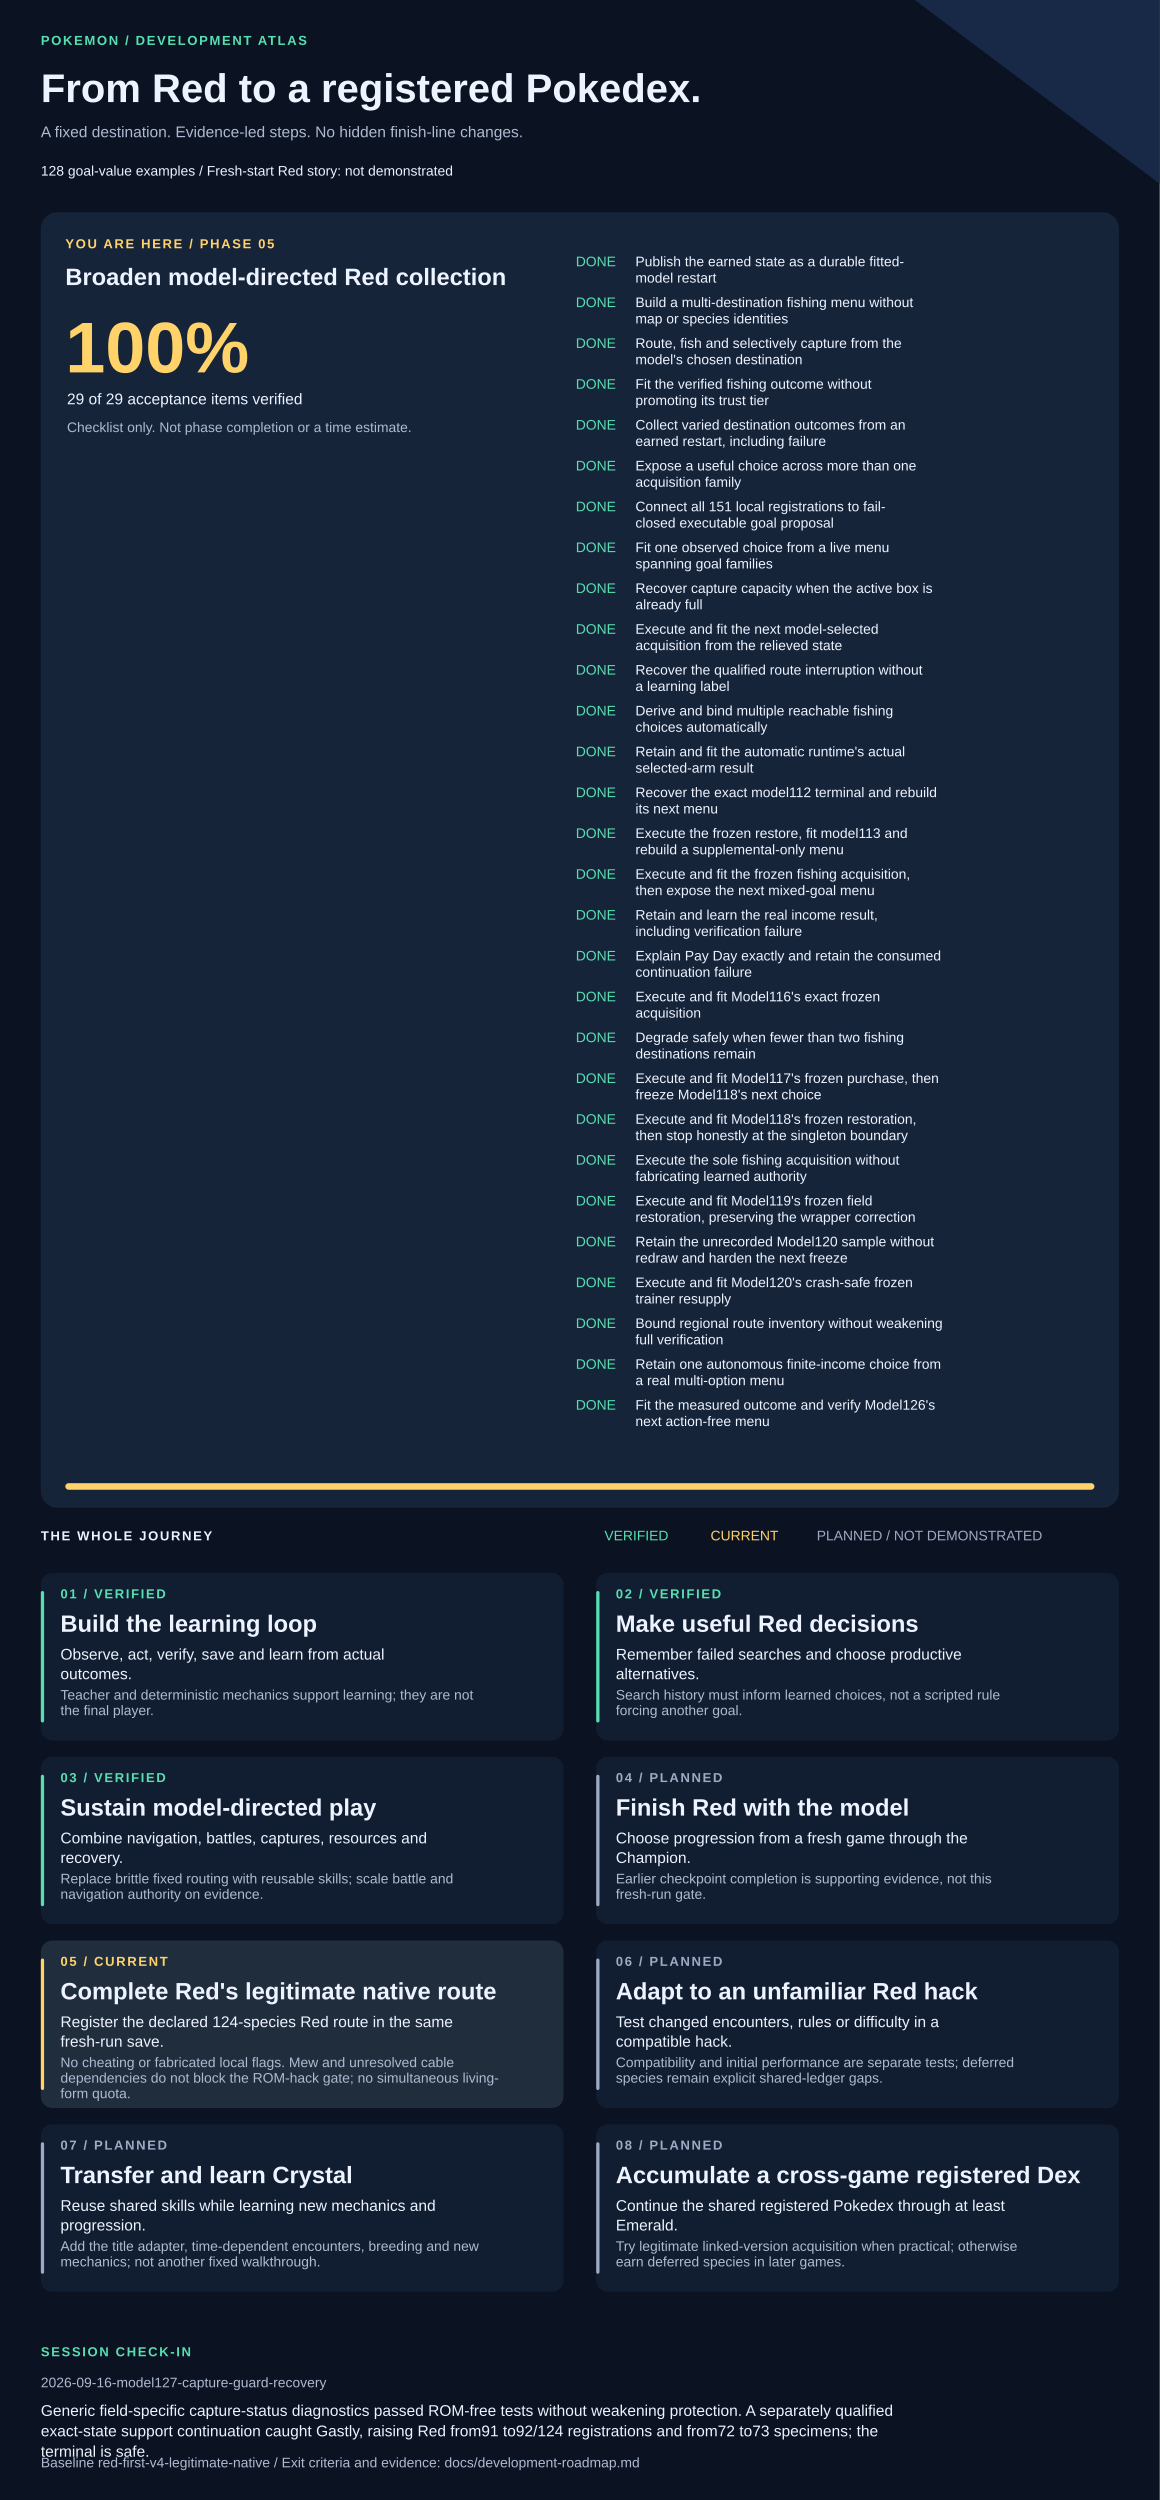
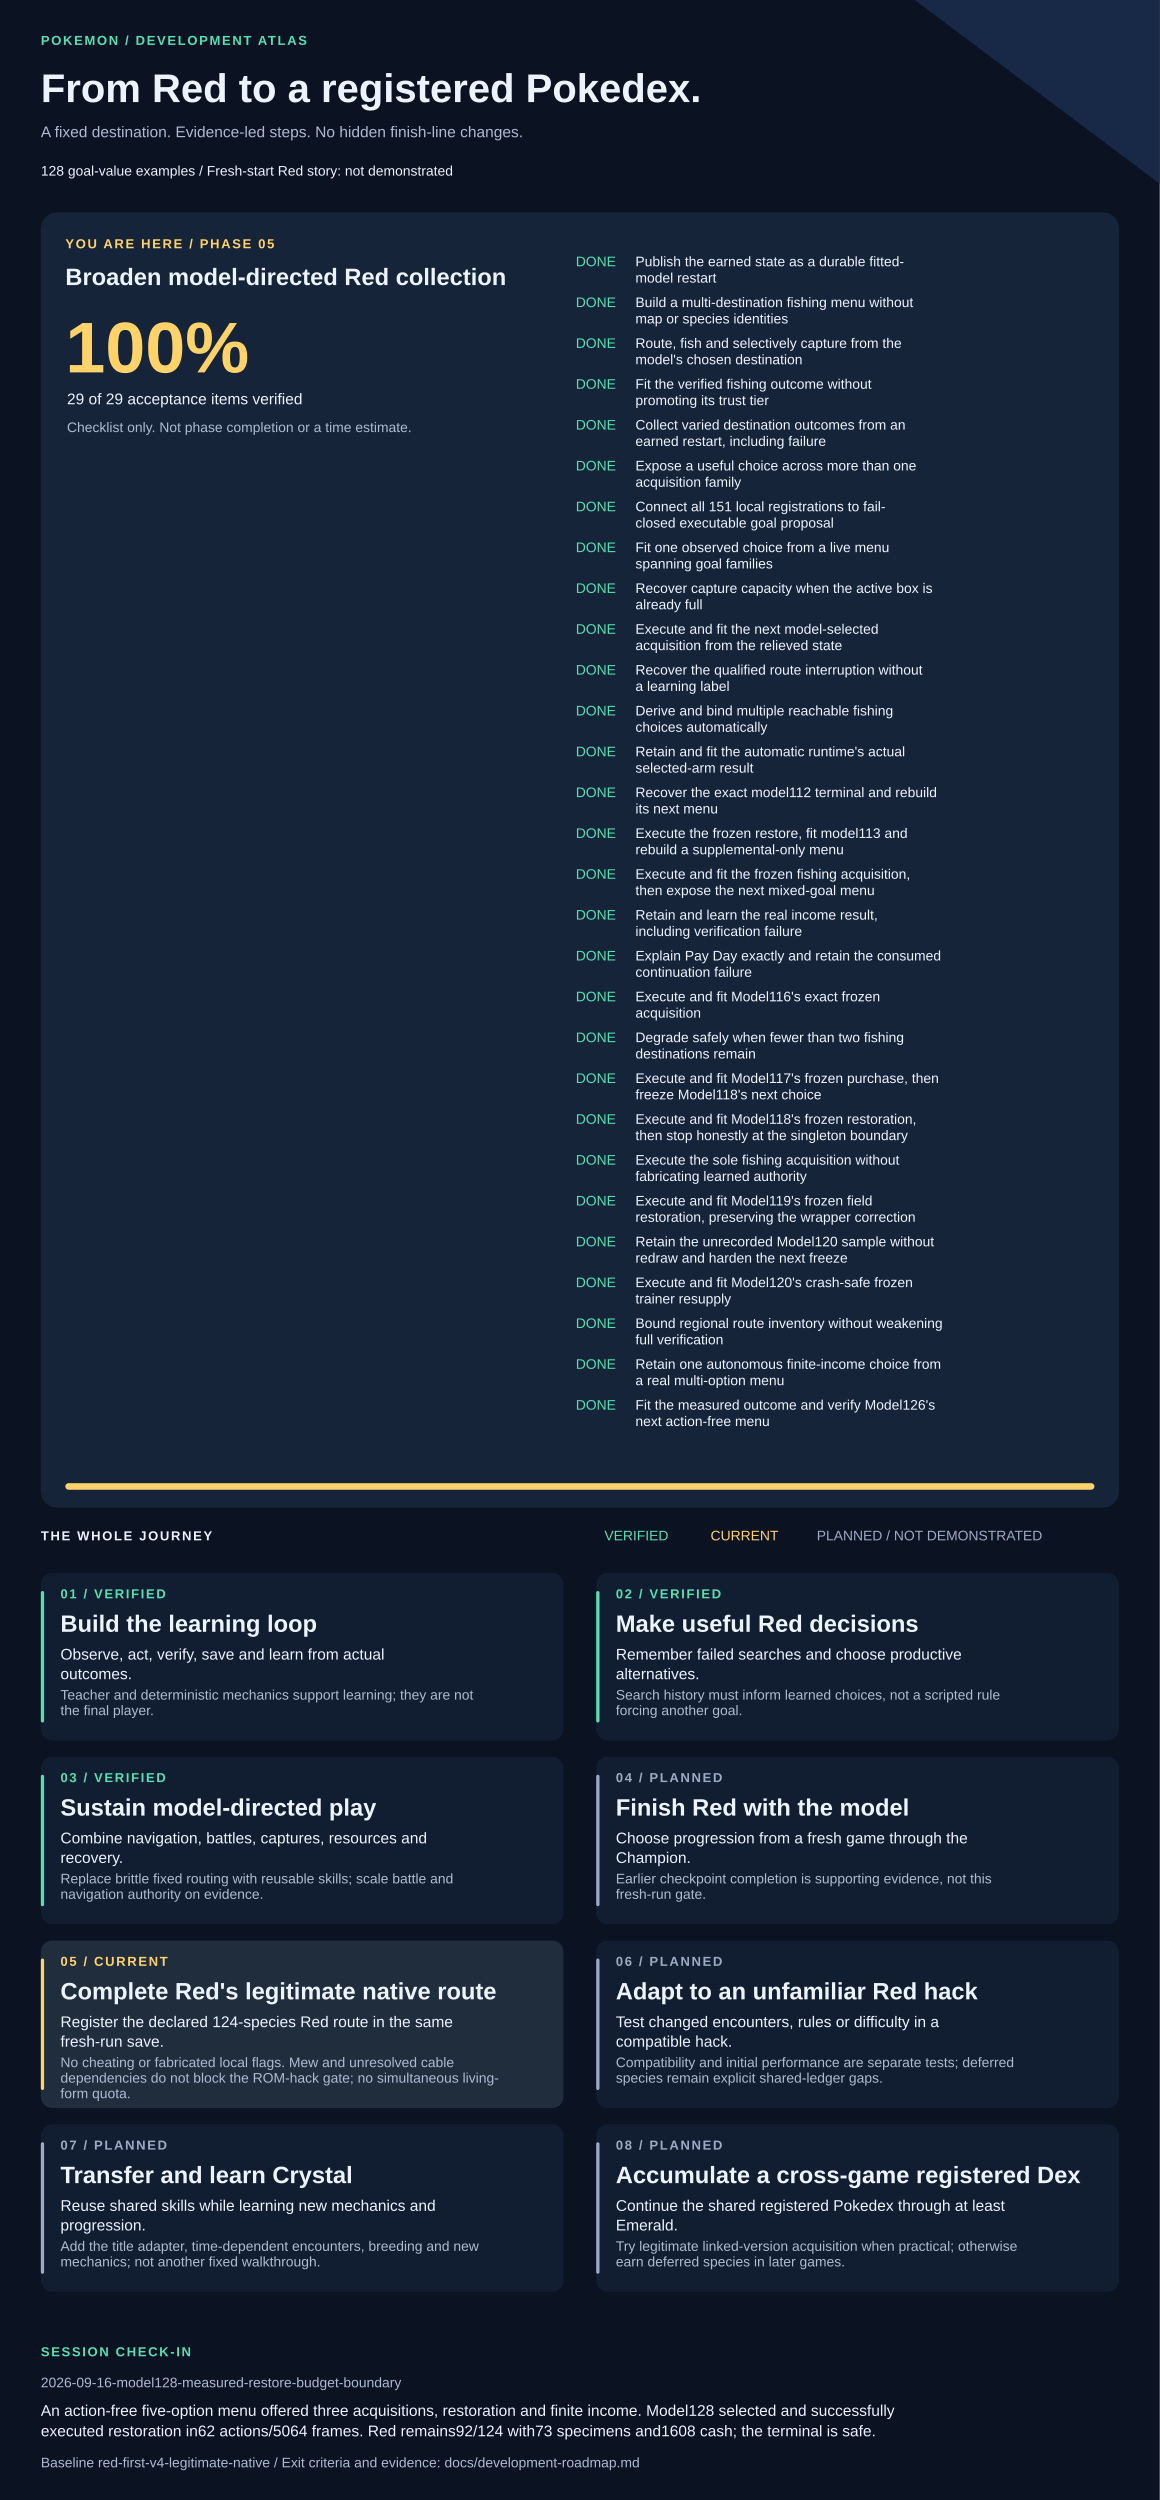
<svg xmlns="http://www.w3.org/2000/svg" width="1420" height="3061" viewBox="0 0 1420 3061" role="img" aria-labelledby="title description">
  <style>text{font-family:Arial,Helvetica,sans-serif;fill:#edf3ff}.muted{fill:#adbad1}.eyebrow{font-size:16px;letter-spacing:2px;font-weight:bold}.heading{font-size:29px;font-weight:bold}.body{font-size:19px}.small{font-size:17px}</style>
  <rect width="1420" height="3061" fill="#0b1221" />
  <path d="M1120 0H1420V225Z" fill="#172947" />
  <text x="50" y="55" class="eyebrow" style="fill:#57dfb1">POKEMON / DEVELOPMENT ATLAS</text>
  <text x="50" y="125" style="font-size:49px;font-weight:bold">From Red to a registered Pokedex.</text>
  <text x="50" y="168" class="body muted">A fixed destination. Evidence-led steps. No hidden finish-line changes.</text>
  <text x="50" y="215" class="small">128 goal-value examples  /  Fresh-start Red story: not demonstrated</text>
  <rect x="50" y="260" width="1320" height="1586" rx="20" fill="#16243a" />
  <text x="80" y="304" class="eyebrow" style="fill:#ffd36a">YOU ARE HERE / PHASE 05</text>
  <text x="80" y="349" class="heading">Broaden model-directed Red collection</text>
  <text x="80" y="456" style="font-size:88px;font-weight:bold;fill:#ffd36a">100%</text>
  <text x="82" y="495" class="body">29 of 29 acceptance items verified</text>
  <text x="82" y="529" class="small muted">Checklist only. Not phase completion or a time estimate.</text>
  <text x="705" y="326" class="small" style="fill:#57dfb1">DONE</text>
  <text x="778" y="326" class="small">Publish the earned state as a durable fitted-</text>
  <text x="778" y="346" class="small">model restart</text>
  <text x="705" y="376" class="small" style="fill:#57dfb1">DONE</text>
  <text x="778" y="376" class="small">Build a multi-destination fishing menu without</text>
  <text x="778" y="396" class="small">map or species identities</text>
  <text x="705" y="426" class="small" style="fill:#57dfb1">DONE</text>
  <text x="778" y="426" class="small">Route, fish and selectively capture from the</text>
  <text x="778" y="446" class="small">model's chosen destination</text>
  <text x="705" y="476" class="small" style="fill:#57dfb1">DONE</text>
  <text x="778" y="476" class="small">Fit the verified fishing outcome without</text>
  <text x="778" y="496" class="small">promoting its trust tier</text>
  <text x="705" y="526" class="small" style="fill:#57dfb1">DONE</text>
  <text x="778" y="526" class="small">Collect varied destination outcomes from an</text>
  <text x="778" y="546" class="small">earned restart, including failure</text>
  <text x="705" y="576" class="small" style="fill:#57dfb1">DONE</text>
  <text x="778" y="576" class="small">Expose a useful choice across more than one</text>
  <text x="778" y="596" class="small">acquisition family</text>
  <text x="705" y="626" class="small" style="fill:#57dfb1">DONE</text>
  <text x="778" y="626" class="small">Connect all 151 local registrations to fail-</text>
  <text x="778" y="646" class="small">closed executable goal proposal</text>
  <text x="705" y="676" class="small" style="fill:#57dfb1">DONE</text>
  <text x="778" y="676" class="small">Fit one observed choice from a live menu</text>
  <text x="778" y="696" class="small">spanning goal families</text>
  <text x="705" y="726" class="small" style="fill:#57dfb1">DONE</text>
  <text x="778" y="726" class="small">Recover capture capacity when the active box is</text>
  <text x="778" y="746" class="small">already full</text>
  <text x="705" y="776" class="small" style="fill:#57dfb1">DONE</text>
  <text x="778" y="776" class="small">Execute and fit the next model-selected</text>
  <text x="778" y="796" class="small">acquisition from the relieved state</text>
  <text x="705" y="826" class="small" style="fill:#57dfb1">DONE</text>
  <text x="778" y="826" class="small">Recover the qualified route interruption without</text>
  <text x="778" y="846" class="small">a learning label</text>
  <text x="705" y="876" class="small" style="fill:#57dfb1">DONE</text>
  <text x="778" y="876" class="small">Derive and bind multiple reachable fishing</text>
  <text x="778" y="896" class="small">choices automatically</text>
  <text x="705" y="926" class="small" style="fill:#57dfb1">DONE</text>
  <text x="778" y="926" class="small">Retain and fit the automatic runtime's actual</text>
  <text x="778" y="946" class="small">selected-arm result</text>
  <text x="705" y="976" class="small" style="fill:#57dfb1">DONE</text>
  <text x="778" y="976" class="small">Recover the exact model112 terminal and rebuild</text>
  <text x="778" y="996" class="small">its next menu</text>
  <text x="705" y="1026" class="small" style="fill:#57dfb1">DONE</text>
  <text x="778" y="1026" class="small">Execute the frozen restore, fit model113 and</text>
  <text x="778" y="1046" class="small">rebuild a supplemental-only menu</text>
  <text x="705" y="1076" class="small" style="fill:#57dfb1">DONE</text>
  <text x="778" y="1076" class="small">Execute and fit the frozen fishing acquisition,</text>
  <text x="778" y="1096" class="small">then expose the next mixed-goal menu</text>
  <text x="705" y="1126" class="small" style="fill:#57dfb1">DONE</text>
  <text x="778" y="1126" class="small">Retain and learn the real income result,</text>
  <text x="778" y="1146" class="small">including verification failure</text>
  <text x="705" y="1176" class="small" style="fill:#57dfb1">DONE</text>
  <text x="778" y="1176" class="small">Explain Pay Day exactly and retain the consumed</text>
  <text x="778" y="1196" class="small">continuation failure</text>
  <text x="705" y="1226" class="small" style="fill:#57dfb1">DONE</text>
  <text x="778" y="1226" class="small">Execute and fit Model116's exact frozen</text>
  <text x="778" y="1246" class="small">acquisition</text>
  <text x="705" y="1276" class="small" style="fill:#57dfb1">DONE</text>
  <text x="778" y="1276" class="small">Degrade safely when fewer than two fishing</text>
  <text x="778" y="1296" class="small">destinations remain</text>
  <text x="705" y="1326" class="small" style="fill:#57dfb1">DONE</text>
  <text x="778" y="1326" class="small">Execute and fit Model117's frozen purchase, then</text>
  <text x="778" y="1346" class="small">freeze Model118's next choice</text>
  <text x="705" y="1376" class="small" style="fill:#57dfb1">DONE</text>
  <text x="778" y="1376" class="small">Execute and fit Model118's frozen restoration,</text>
  <text x="778" y="1396" class="small">then stop honestly at the singleton boundary</text>
  <text x="705" y="1426" class="small" style="fill:#57dfb1">DONE</text>
  <text x="778" y="1426" class="small">Execute the sole fishing acquisition without</text>
  <text x="778" y="1446" class="small">fabricating learned authority</text>
  <text x="705" y="1476" class="small" style="fill:#57dfb1">DONE</text>
  <text x="778" y="1476" class="small">Execute and fit Model119's frozen field</text>
  <text x="778" y="1496" class="small">restoration, preserving the wrapper correction</text>
  <text x="705" y="1526" class="small" style="fill:#57dfb1">DONE</text>
  <text x="778" y="1526" class="small">Retain the unrecorded Model120 sample without</text>
  <text x="778" y="1546" class="small">redraw and harden the next freeze</text>
  <text x="705" y="1576" class="small" style="fill:#57dfb1">DONE</text>
  <text x="778" y="1576" class="small">Execute and fit Model120's crash-safe frozen</text>
  <text x="778" y="1596" class="small">trainer resupply</text>
  <text x="705" y="1626" class="small" style="fill:#57dfb1">DONE</text>
  <text x="778" y="1626" class="small">Bound regional route inventory without weakening</text>
  <text x="778" y="1646" class="small">full verification</text>
  <text x="705" y="1676" class="small" style="fill:#57dfb1">DONE</text>
  <text x="778" y="1676" class="small">Retain one autonomous finite-income choice from</text>
  <text x="778" y="1696" class="small">a real multi-option menu</text>
  <text x="705" y="1726" class="small" style="fill:#57dfb1">DONE</text>
  <text x="778" y="1726" class="small">Fit the measured outcome and verify Model126's</text>
  <text x="778" y="1746" class="small">next action-free menu</text>
  <rect x="80" y="1816" width="1260" height="8" rx="4" fill="#293b55" />
  <rect x="80" y="1816" width="1260" height="8" rx="4" fill="#ffd36a" />
  <text x="50" y="1886" class="eyebrow">THE WHOLE JOURNEY</text>
  <text x="740" y="1886" class="small" style="fill:#57dfb1">VERIFIED</text>
  <text x="870" y="1886" class="small" style="fill:#ffd36a">CURRENT</text>
  <text x="1000" y="1886" class="small" style="fill:#9daac4">PLANNED / NOT DEMONSTRATED</text>
  <rect x="50" y="1926" width="640" height="205" rx="14" fill="#111e31" />
  <rect x="50" y="1948" width="4" height="161" rx="2" fill="#57dfb1" />
  <text x="74" y="1957" class="eyebrow" style="fill:#57dfb1">01 / VERIFIED</text>
  <text x="74" y="1998" class="heading">Build the learning loop</text>
  <text x="74" y="2032" class="body">Observe, act, verify, save and learn from actual</text>
  <text x="74" y="2056" class="body">outcomes.</text>
  <text x="74" y="2081" class="small muted">Teacher and deterministic mechanics support learning; they are not</text>
  <text x="74" y="2100" class="small muted">the final player.</text>
  <rect x="730" y="1926" width="640" height="205" rx="14" fill="#111e31" />
  <rect x="730" y="1948" width="4" height="161" rx="2" fill="#57dfb1" />
  <text x="754" y="1957" class="eyebrow" style="fill:#57dfb1">02 / VERIFIED</text>
  <text x="754" y="1998" class="heading">Make useful Red decisions</text>
  <text x="754" y="2032" class="body">Remember failed searches and choose productive</text>
  <text x="754" y="2056" class="body">alternatives.</text>
  <text x="754" y="2081" class="small muted">Search history must inform learned choices, not a scripted rule</text>
  <text x="754" y="2100" class="small muted">forcing another goal.</text>
  <rect x="50" y="2151" width="640" height="205" rx="14" fill="#111e31" />
  <rect x="50" y="2173" width="4" height="161" rx="2" fill="#57dfb1" />
  <text x="74" y="2182" class="eyebrow" style="fill:#57dfb1">03 / VERIFIED</text>
  <text x="74" y="2223" class="heading">Sustain model-directed play</text>
  <text x="74" y="2257" class="body">Combine navigation, battles, captures, resources and</text>
  <text x="74" y="2281" class="body">recovery.</text>
  <text x="74" y="2306" class="small muted">Replace brittle fixed routing with reusable skills; scale battle and</text>
  <text x="74" y="2325" class="small muted">navigation authority on evidence.</text>
  <rect x="730" y="2151" width="640" height="205" rx="14" fill="#111e31" />
  <rect x="730" y="2173" width="4" height="161" rx="2" fill="#9daac4" />
  <text x="754" y="2182" class="eyebrow" style="fill:#9daac4">04 / PLANNED</text>
  <text x="754" y="2223" class="heading">Finish Red with the model</text>
  <text x="754" y="2257" class="body">Choose progression from a fresh game through the</text>
  <text x="754" y="2281" class="body">Champion.</text>
  <text x="754" y="2306" class="small muted">Earlier checkpoint completion is supporting evidence, not this</text>
  <text x="754" y="2325" class="small muted">fresh-run gate.</text>
  <rect x="50" y="2376" width="640" height="205" rx="14" fill="#202d3d" />
  <rect x="50" y="2398" width="4" height="161" rx="2" fill="#ffd36a" />
  <text x="74" y="2407" class="eyebrow" style="fill:#ffd36a">05 / CURRENT</text>
  <text x="74" y="2448" class="heading">Complete Red's legitimate native route</text>
  <text x="74" y="2482" class="body">Register the declared 124-species Red route in the same</text>
  <text x="74" y="2506" class="body">fresh-run save.</text>
  <text x="74" y="2531" class="small muted">No cheating or fabricated local flags. Mew and unresolved cable</text>
  <text x="74" y="2550" class="small muted">dependencies do not block the ROM-hack gate; no simultaneous living-</text>
  <text x="74" y="2569" class="small muted">form quota.</text>
  <rect x="730" y="2376" width="640" height="205" rx="14" fill="#111e31" />
  <rect x="730" y="2398" width="4" height="161" rx="2" fill="#9daac4" />
  <text x="754" y="2407" class="eyebrow" style="fill:#9daac4">06 / PLANNED</text>
  <text x="754" y="2448" class="heading">Adapt to an unfamiliar Red hack</text>
  <text x="754" y="2482" class="body">Test changed encounters, rules or difficulty in a</text>
  <text x="754" y="2506" class="body">compatible hack.</text>
  <text x="754" y="2531" class="small muted">Compatibility and initial performance are separate tests; deferred</text>
  <text x="754" y="2550" class="small muted">species remain explicit shared-ledger gaps.</text>
  <rect x="50" y="2601" width="640" height="205" rx="14" fill="#111e31" />
  <rect x="50" y="2623" width="4" height="161" rx="2" fill="#9daac4" />
  <text x="74" y="2632" class="eyebrow" style="fill:#9daac4">07 / PLANNED</text>
  <text x="74" y="2673" class="heading">Transfer and learn Crystal</text>
  <text x="74" y="2707" class="body">Reuse shared skills while learning new mechanics and</text>
  <text x="74" y="2731" class="body">progression.</text>
  <text x="74" y="2756" class="small muted">Add the title adapter, time-dependent encounters, breeding and new</text>
  <text x="74" y="2775" class="small muted">mechanics; not another fixed walkthrough.</text>
  <rect x="730" y="2601" width="640" height="205" rx="14" fill="#111e31" />
  <rect x="730" y="2623" width="4" height="161" rx="2" fill="#9daac4" />
  <text x="754" y="2632" class="eyebrow" style="fill:#9daac4">08 / PLANNED</text>
  <text x="754" y="2673" class="heading">Accumulate a cross-game registered Dex</text>
  <text x="754" y="2707" class="body">Continue the shared registered Pokedex through at least</text>
  <text x="754" y="2731" class="body">Emerald.</text>
  <text x="754" y="2756" class="small muted">Try legitimate linked-version acquisition when practical; otherwise</text>
  <text x="754" y="2775" class="small muted">earn deferred species in later games.</text>
  <text x="50" y="2885" class="eyebrow" style="fill:#57dfb1">SESSION CHECK-IN</text>
-   <text x="50" y="2923" class="small muted">2026-09-16-model127-capture-guard-recovery</text>
-   <text x="50" y="2958" class="body">Generic field-specific capture-status diagnostics passed ROM-free tests without weakening protection. A separately qualified</text>
-   <text x="50" y="2983" class="body">exact-state support continuation caught Gastly, raising Red from91 to92/124 registrations and from72 to73 specimens; the</text>
-   <text x="50" y="3008" class="body">terminal is safe.</text>
+   <text x="50" y="2923" class="small muted">2026-09-16-model128-measured-restore-budget-boundary</text>
+   <text x="50" y="2958" class="body">An action-free five-option menu offered three acquisitions, restoration and finite income. Model128 selected and successfully</text>
+   <text x="50" y="2983" class="body">executed restoration in62 actions/5064 frames. Red remains92/124 with73 specimens and1608 cash; the terminal is safe.</text>
  <text x="50" y="3021" class="small muted">Baseline red-first-v4-legitimate-native / Exit criteria and evidence: docs/development-roadmap.md</text>
</svg>
